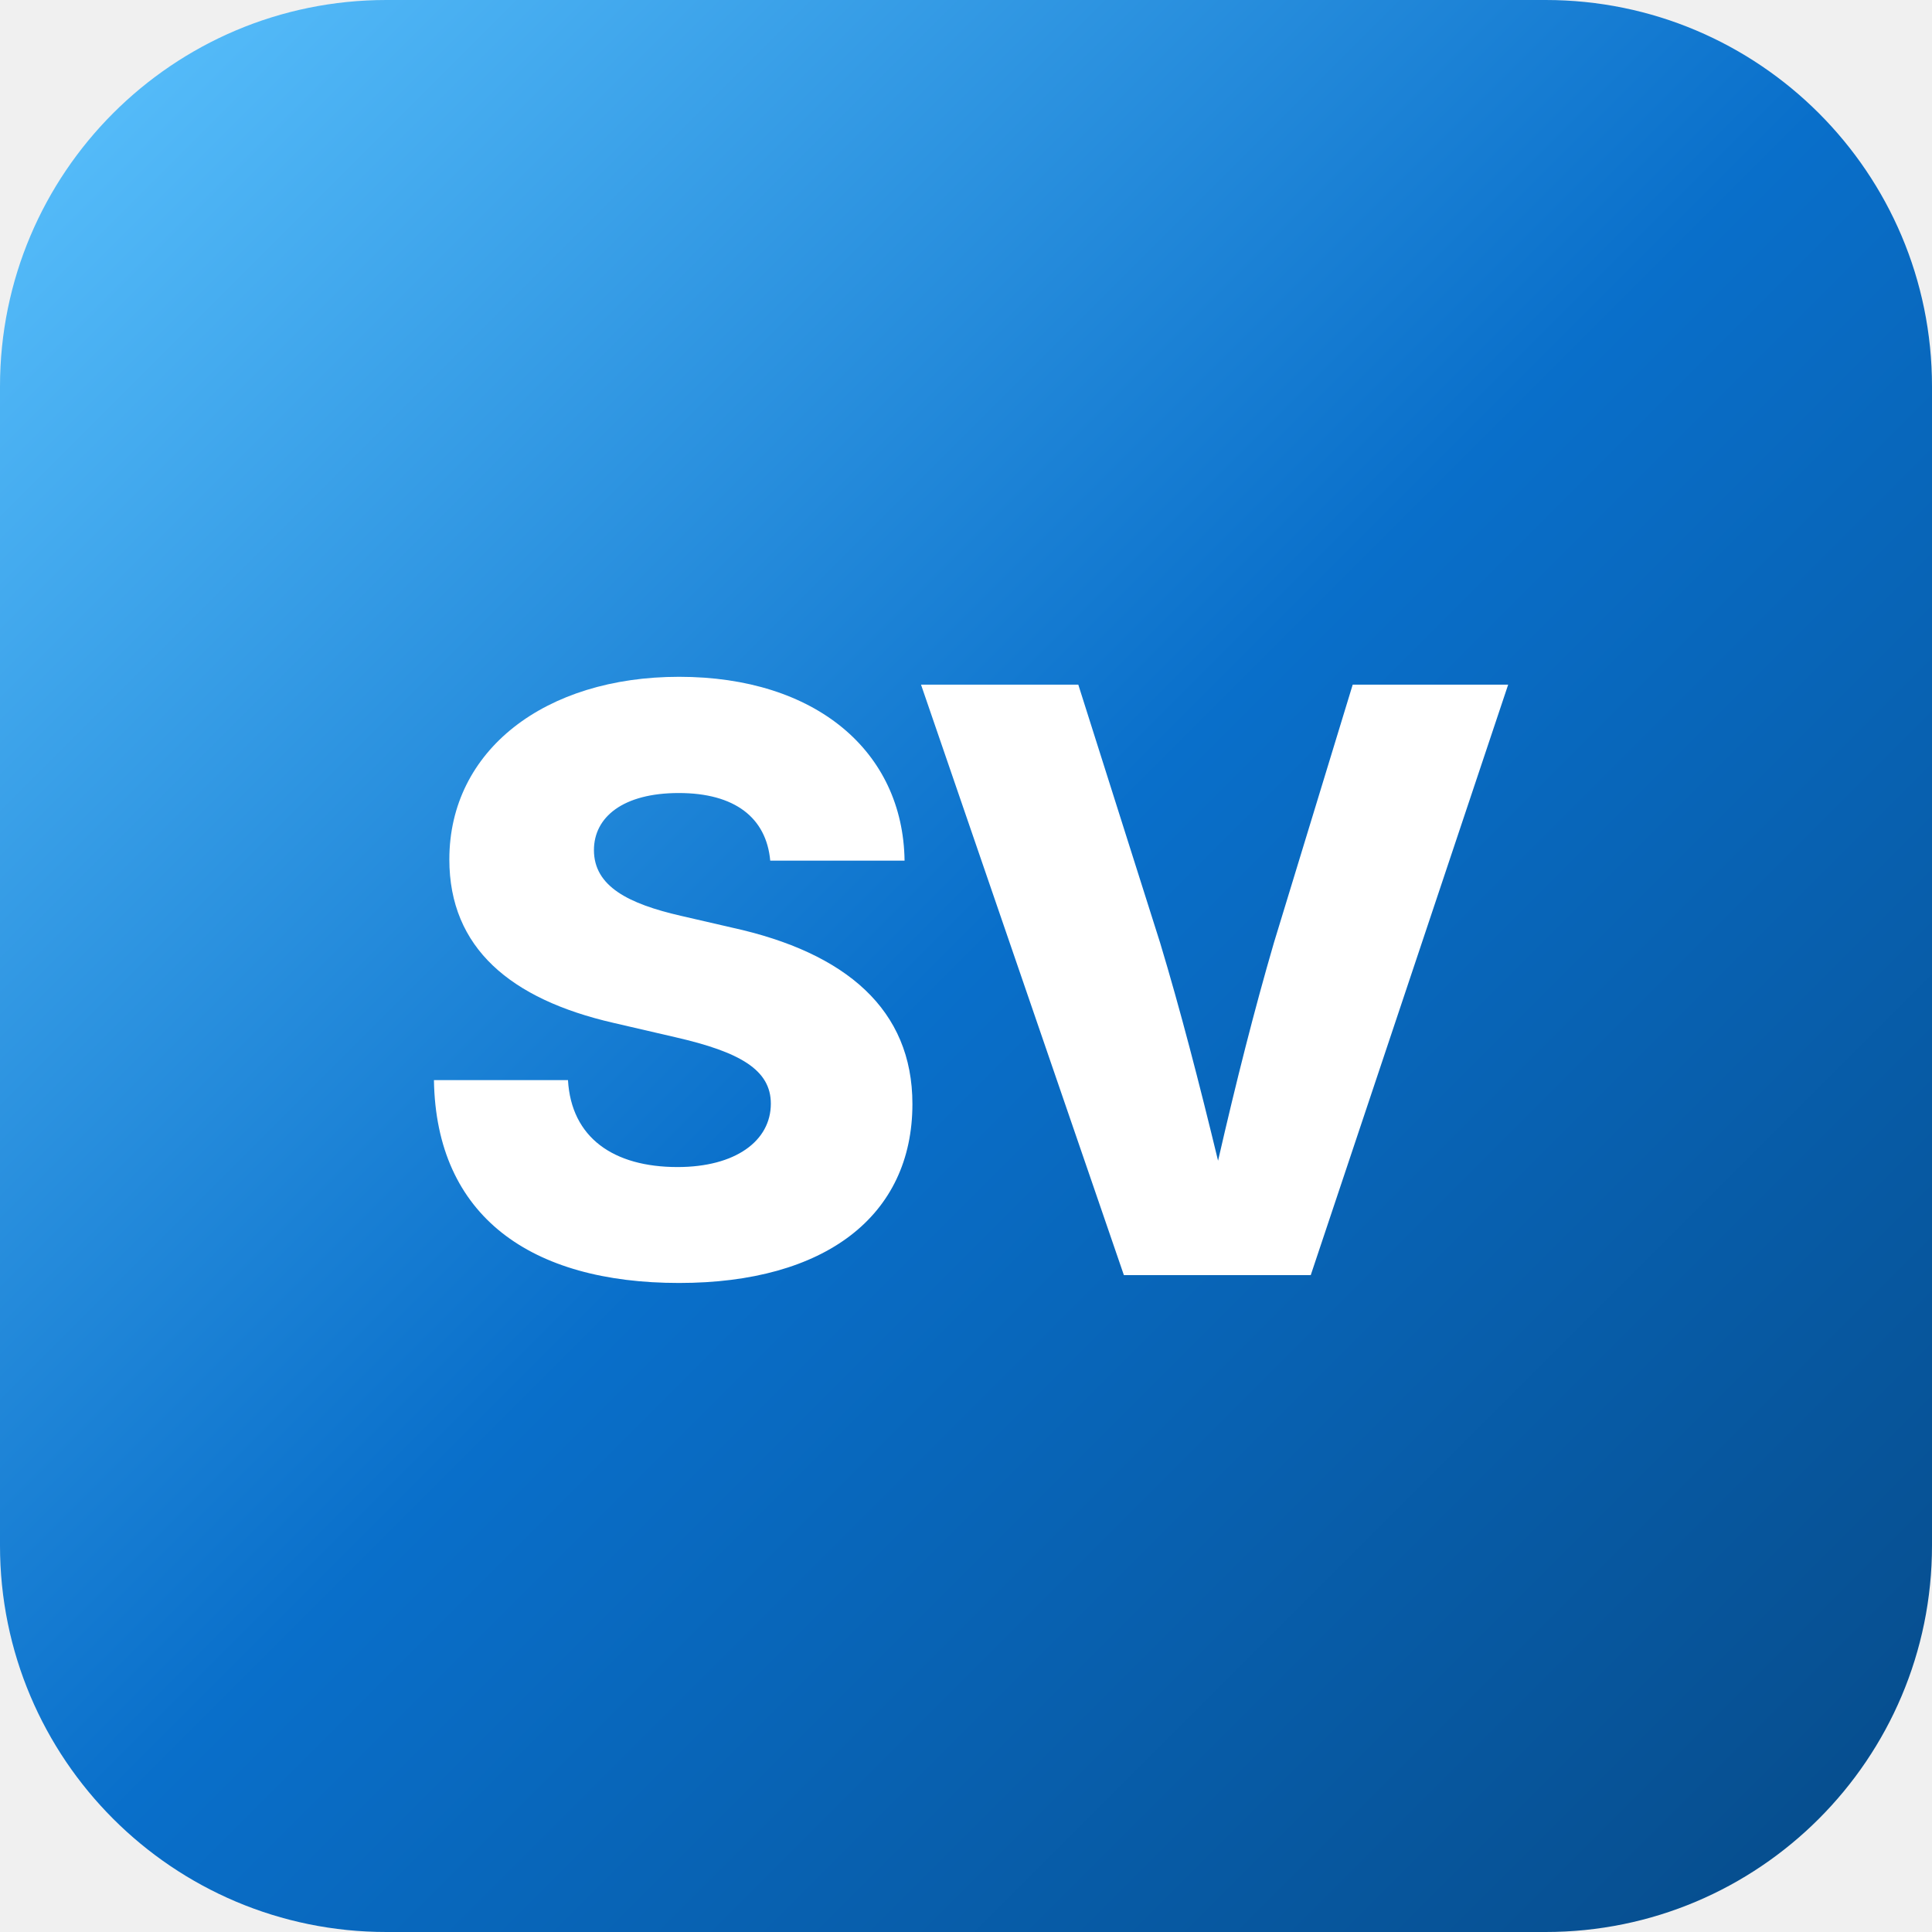
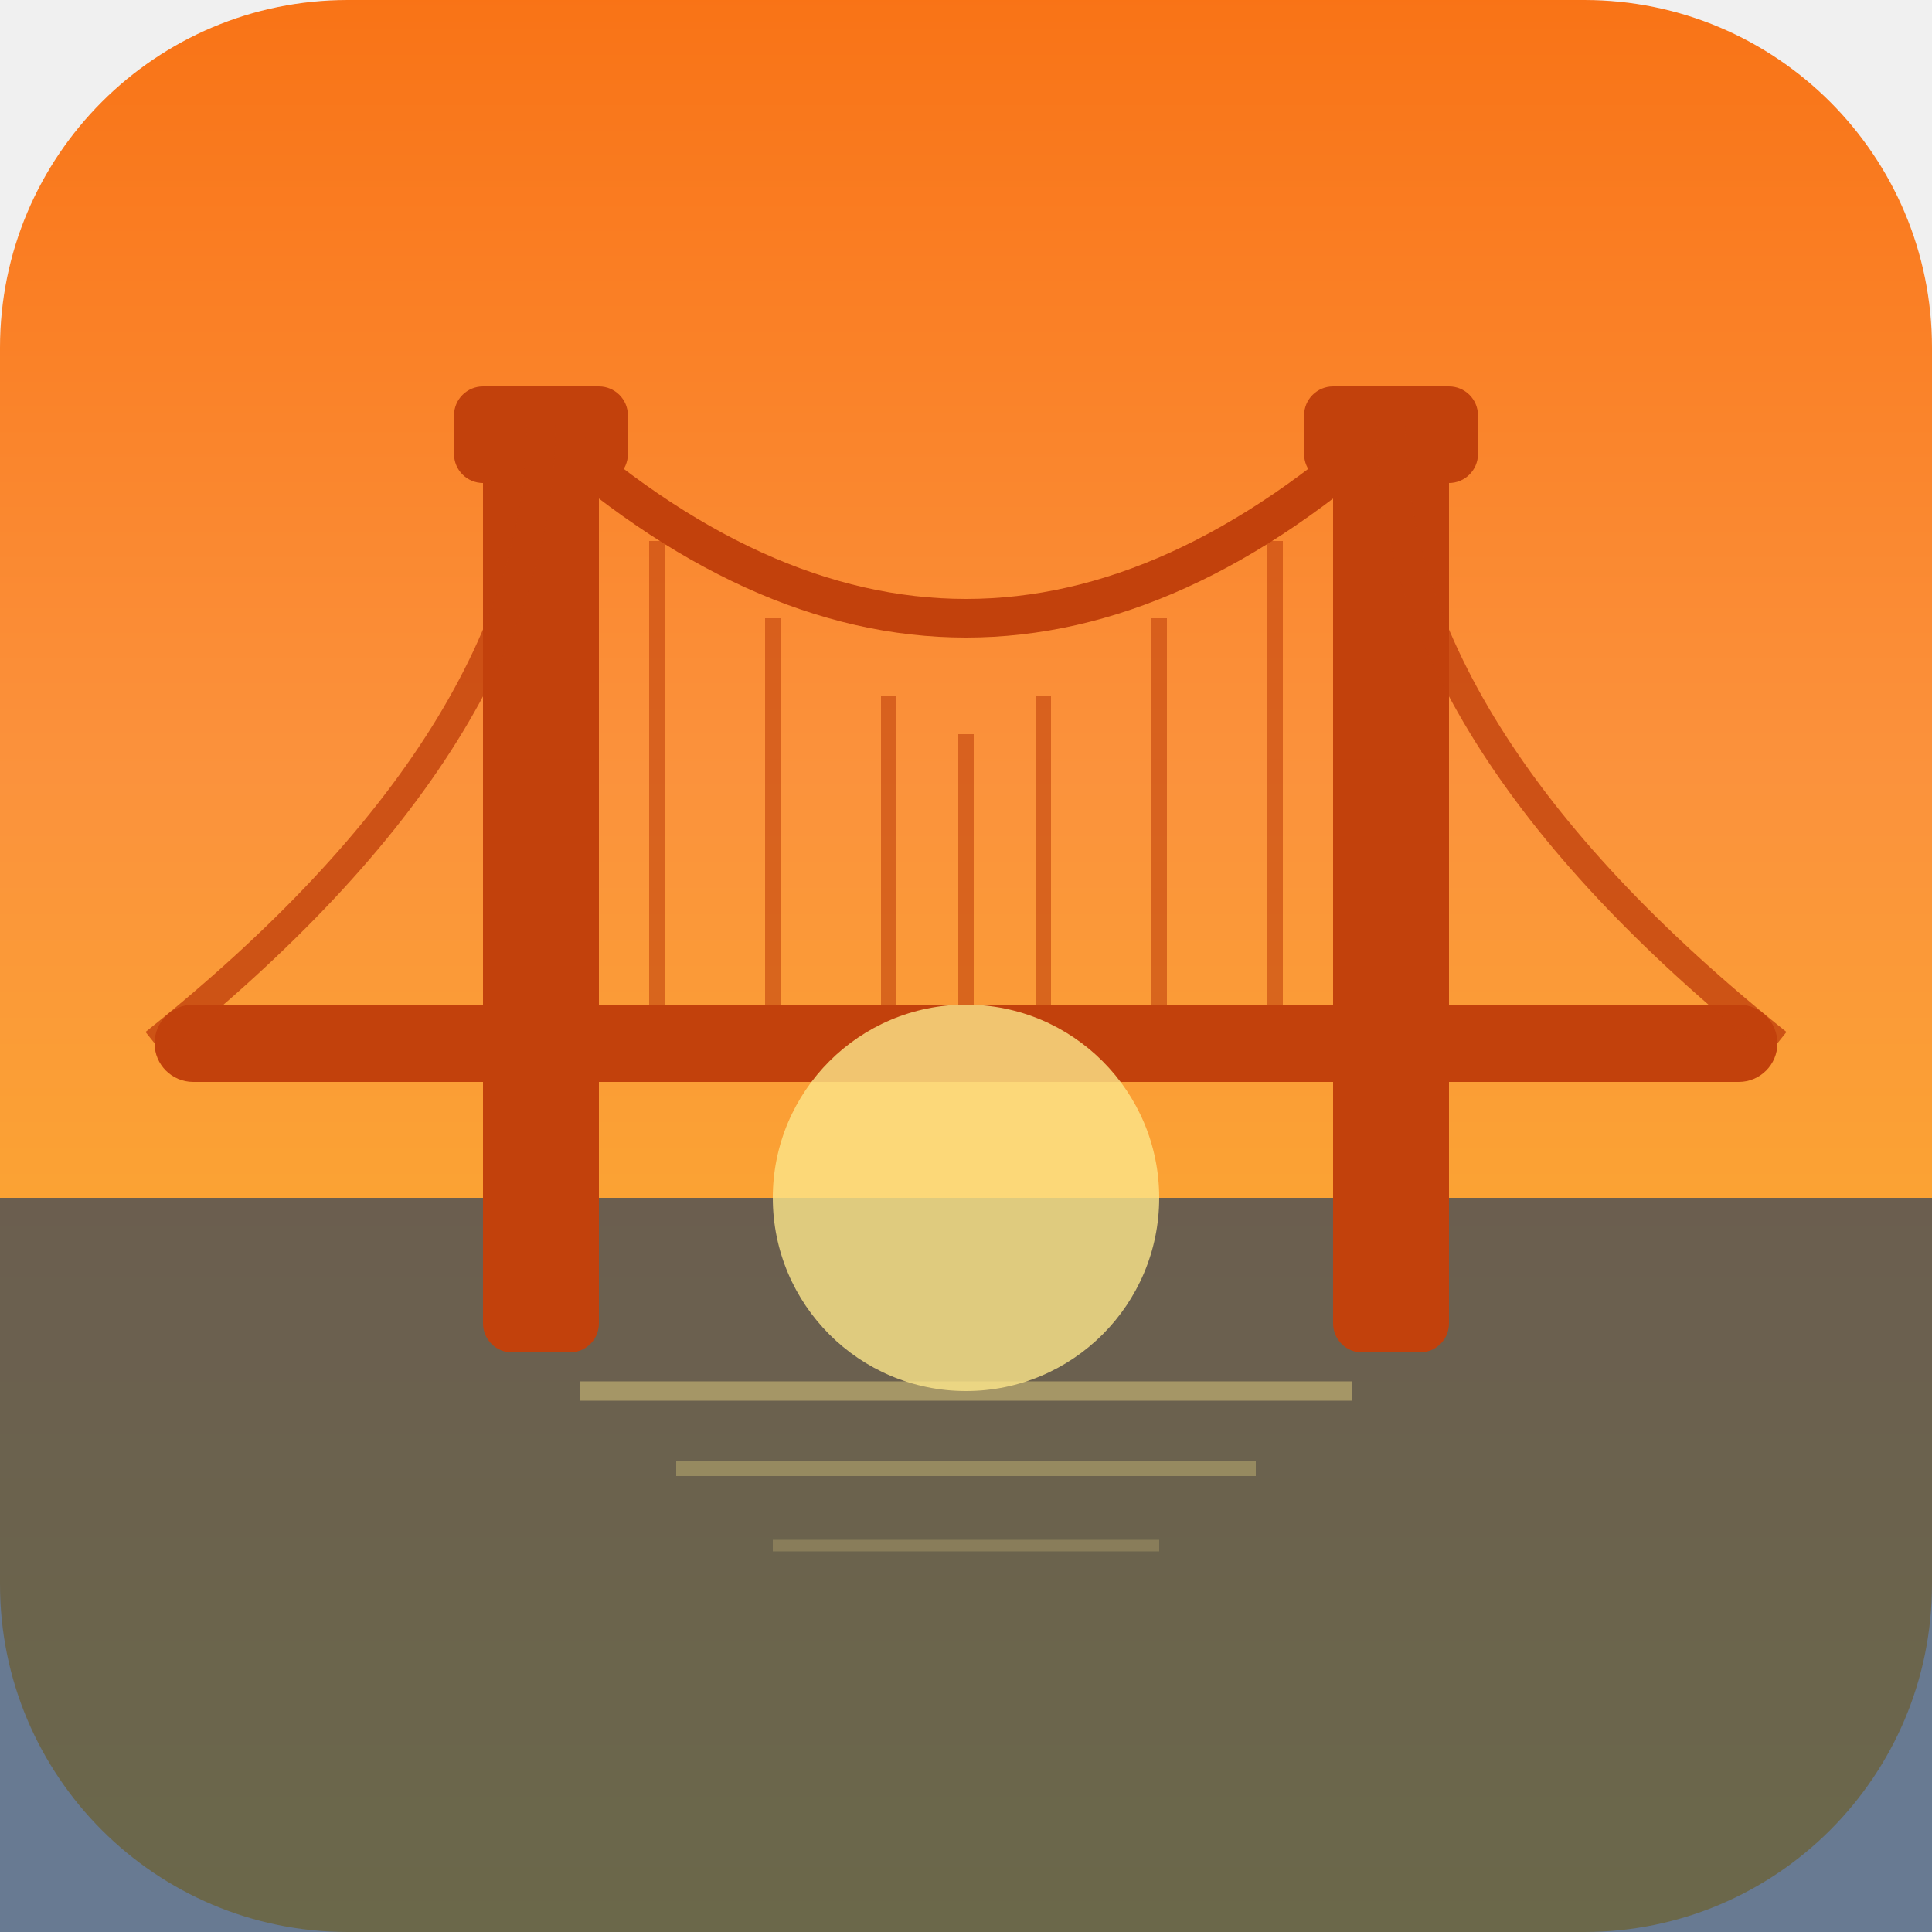
<svg xmlns="http://www.w3.org/2000/svg" viewBox="0 0 100 100">
  <defs>
-     <linearGradient id="g" x1="0%" y1="0%" x2="100%" y2="100%">
-       <stop offset="0%" style="stop-color:#5ec5ff" />
-       <stop offset="50%" style="stop-color:#096FCA" />
-       <stop offset="100%" style="stop-color:#064a87" />
+     <linearGradient id="sky" x1="0%" y1="0%" x2="0%" y2="100%">
+       <stop offset="0%" style="stop-color:#f97316" />
+       <stop offset="40%" style="stop-color:#fb923c" />
+       <stop offset="100%" style="stop-color:#fbbf24" />
    </linearGradient>
  </defs>
-   <rect width="100" height="100" rx="20" fill="url(#g)" />
-   <text x="50" y="66" text-anchor="middle" fill="white" font-family="Inter, Arial, sans-serif" font-size="42" font-weight="800" letter-spacing="-2">SV</text>
+   <rect width="100" height="100" rx="18" fill="url(#sky)" />
+   <rect y="62" width="100" height="38" rx="0" fill="#1e3a5f" opacity="0.5" />
+   <rect y="62" width="100" height="38" rx="0" ry="18" fill="#1e3a5f" opacity="0.3" />
+   <rect x="25" y="22" width="6" height="48" rx="1.5" fill="#c2410c" />
+   <rect x="69" y="22" width="6" height="48" rx="1.5" fill="#c2410c" />
+   <rect x="23.5" y="20" width="9" height="5" rx="1.5" fill="#c2410c" />
+   <rect x="67.5" y="20" width="9" height="5" rx="1.5" fill="#c2410c" />
+   <rect x="8" y="52" width="84" height="4" rx="2" fill="#c2410c" />
+   <path d="M28 22 Q50 42 72 22" fill="none" stroke="#c2410c" stroke-width="2" />
+   <path d="M8 54 Q28 38 28 22" fill="none" stroke="#c2410c" stroke-width="1.5" opacity="0.8" />
+   <path d="M72 22 Q72 38 92 54" fill="none" stroke="#c2410c" stroke-width="1.5" opacity="0.8" />
+   <line x1="34" y1="28" x2="34" y2="52" stroke="#c2410c" stroke-width="0.8" opacity="0.6" />
+   <line x1="40" y1="32" x2="40" y2="52" stroke="#c2410c" stroke-width="0.8" opacity="0.6" />
+   <line x1="46" y1="36" x2="46" y2="52" stroke="#c2410c" stroke-width="0.8" opacity="0.6" />
+   <line x1="50" y1="38" x2="50" y2="52" stroke="#c2410c" stroke-width="0.8" opacity="0.6" />
+   <line x1="54" y1="36" x2="54" y2="52" stroke="#c2410c" stroke-width="0.8" opacity="0.6" />
+   <line x1="60" y1="32" x2="60" y2="52" stroke="#c2410c" stroke-width="0.8" opacity="0.6" />
+   <line x1="66" y1="28" x2="66" y2="52" stroke="#c2410c" stroke-width="0.8" opacity="0.6" />
+   <circle cx="50" cy="62" r="10" fill="#fde68a" opacity="0.8" />
+   <line x1="30" y1="72" x2="70" y2="72" stroke="#fde68a" stroke-width="1" opacity="0.4" />
+   <line x1="35" y1="76" x2="65" y2="76" stroke="#fde68a" stroke-width="0.8" opacity="0.3" />
+   <line x1="40" y1="80" x2="60" y2="80" stroke="#fde68a" stroke-width="0.6" opacity="0.2" />
</svg>
